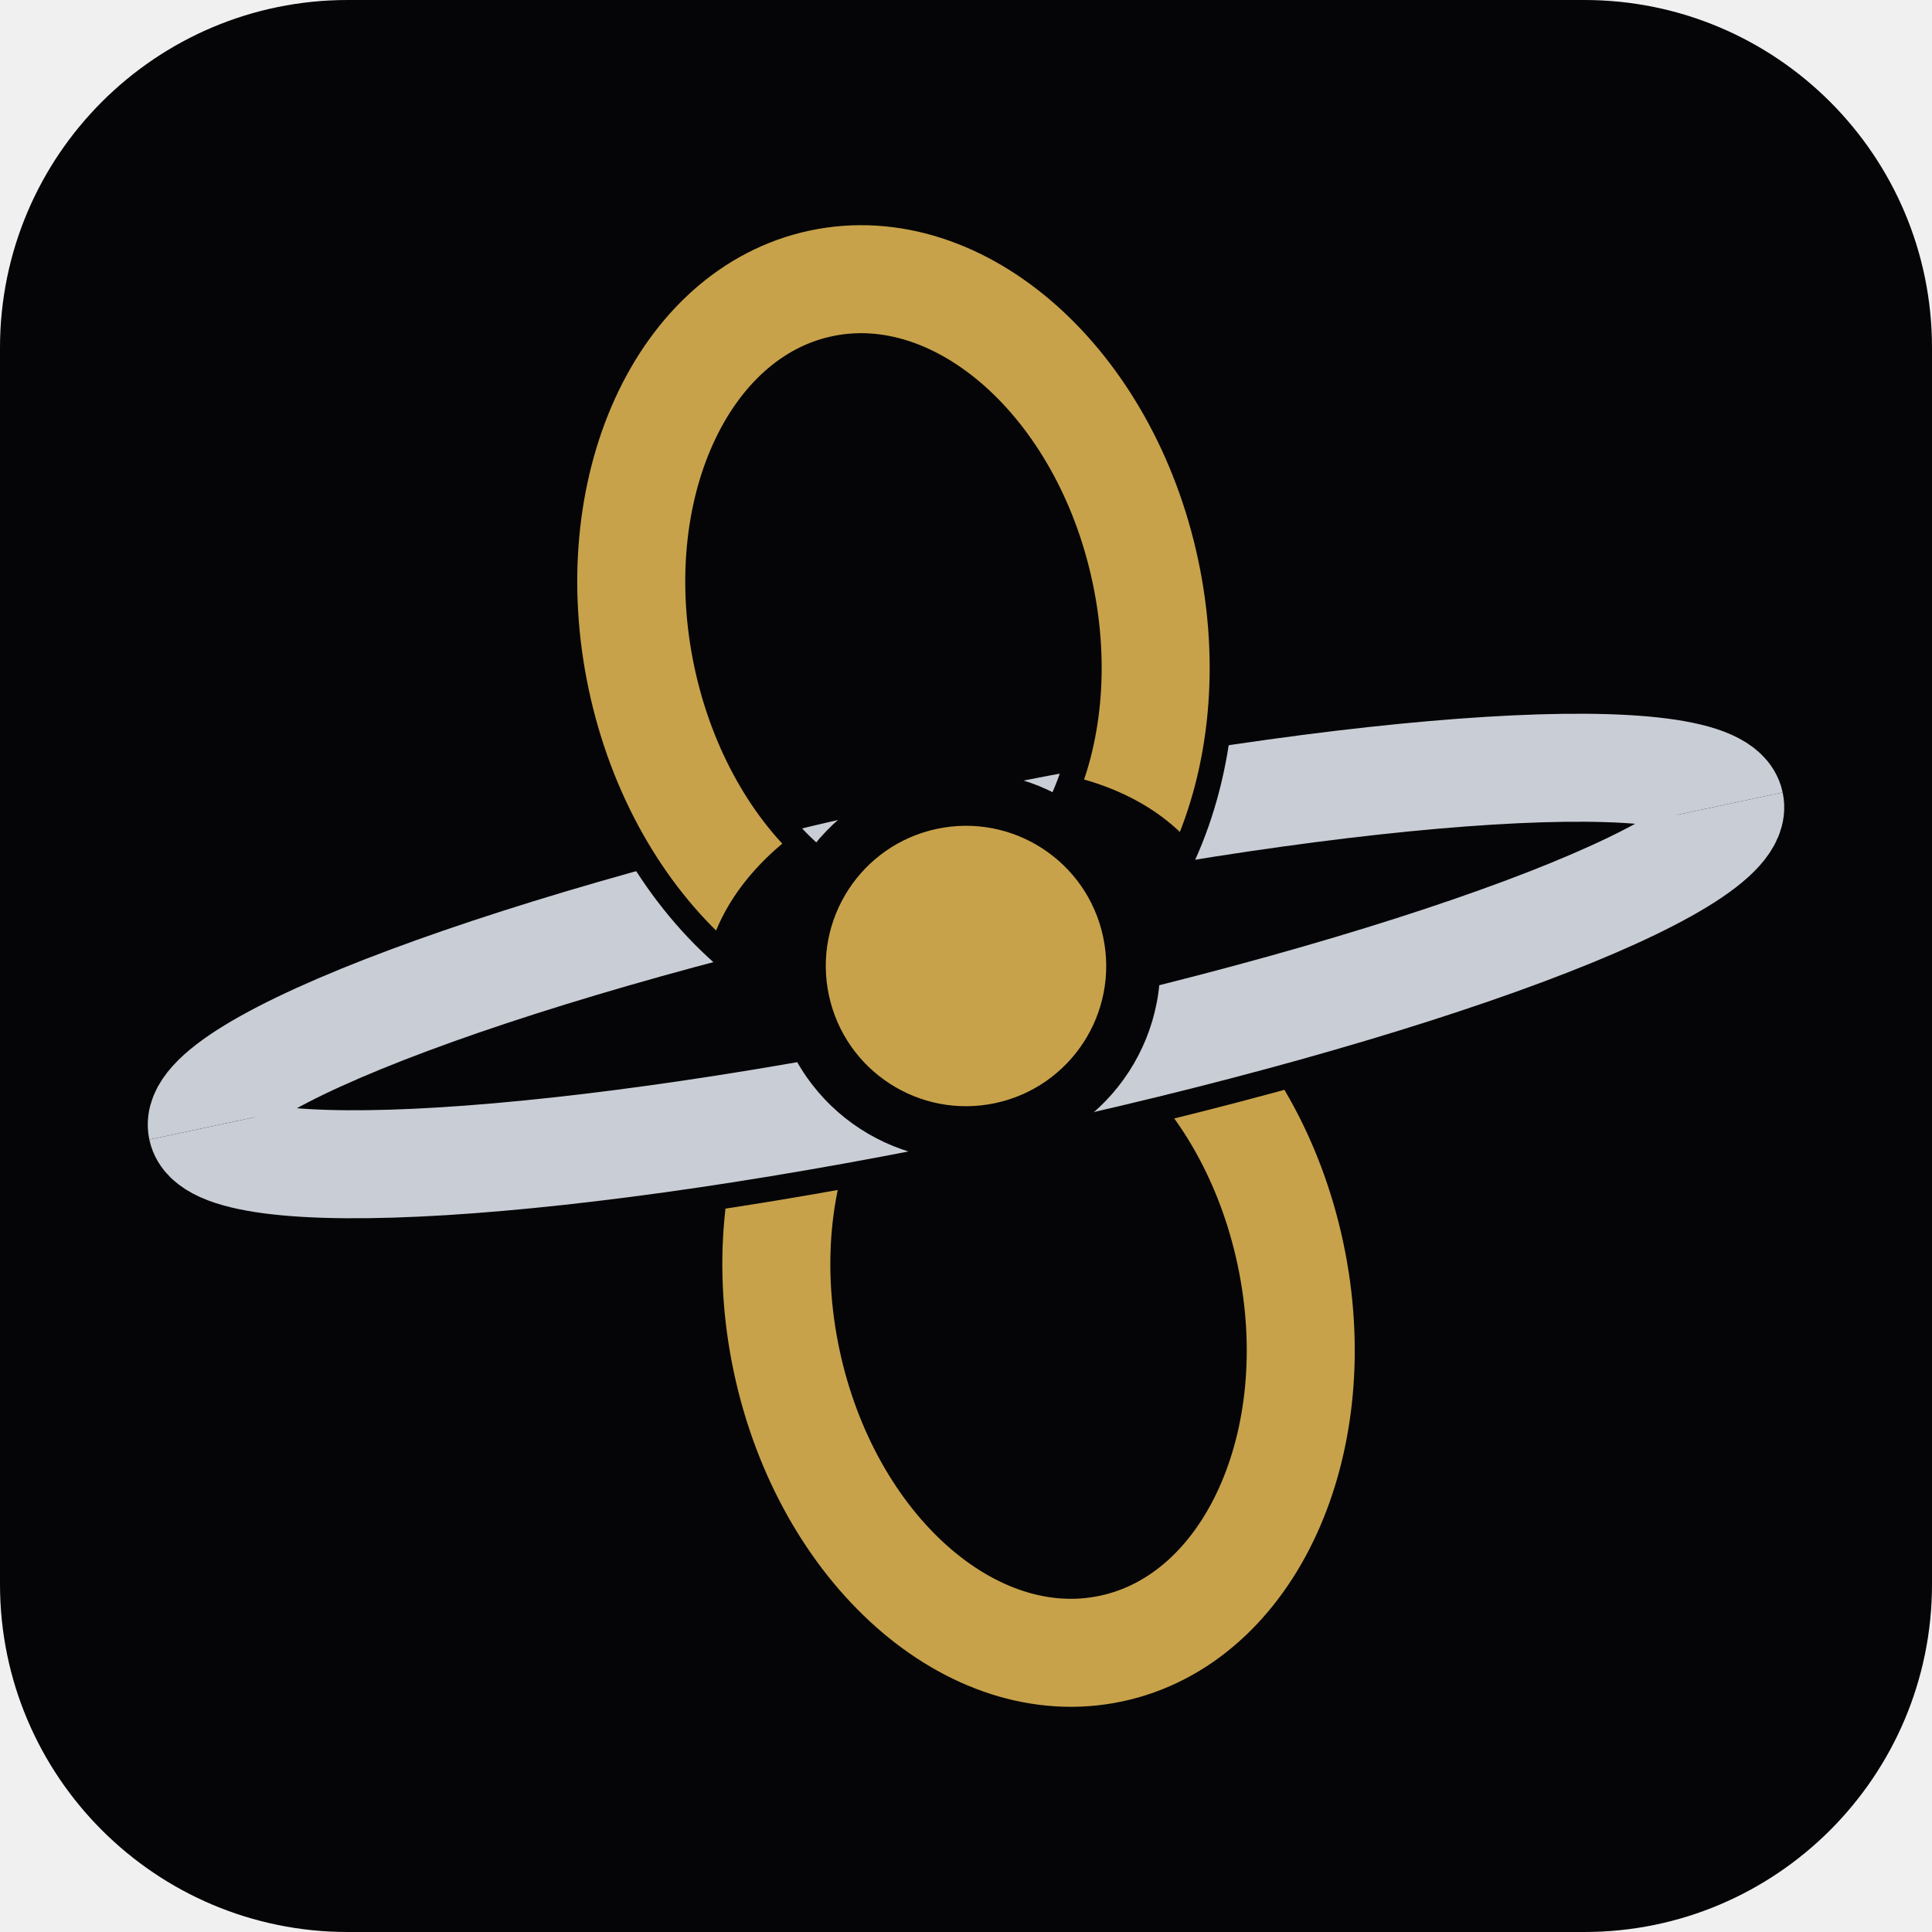
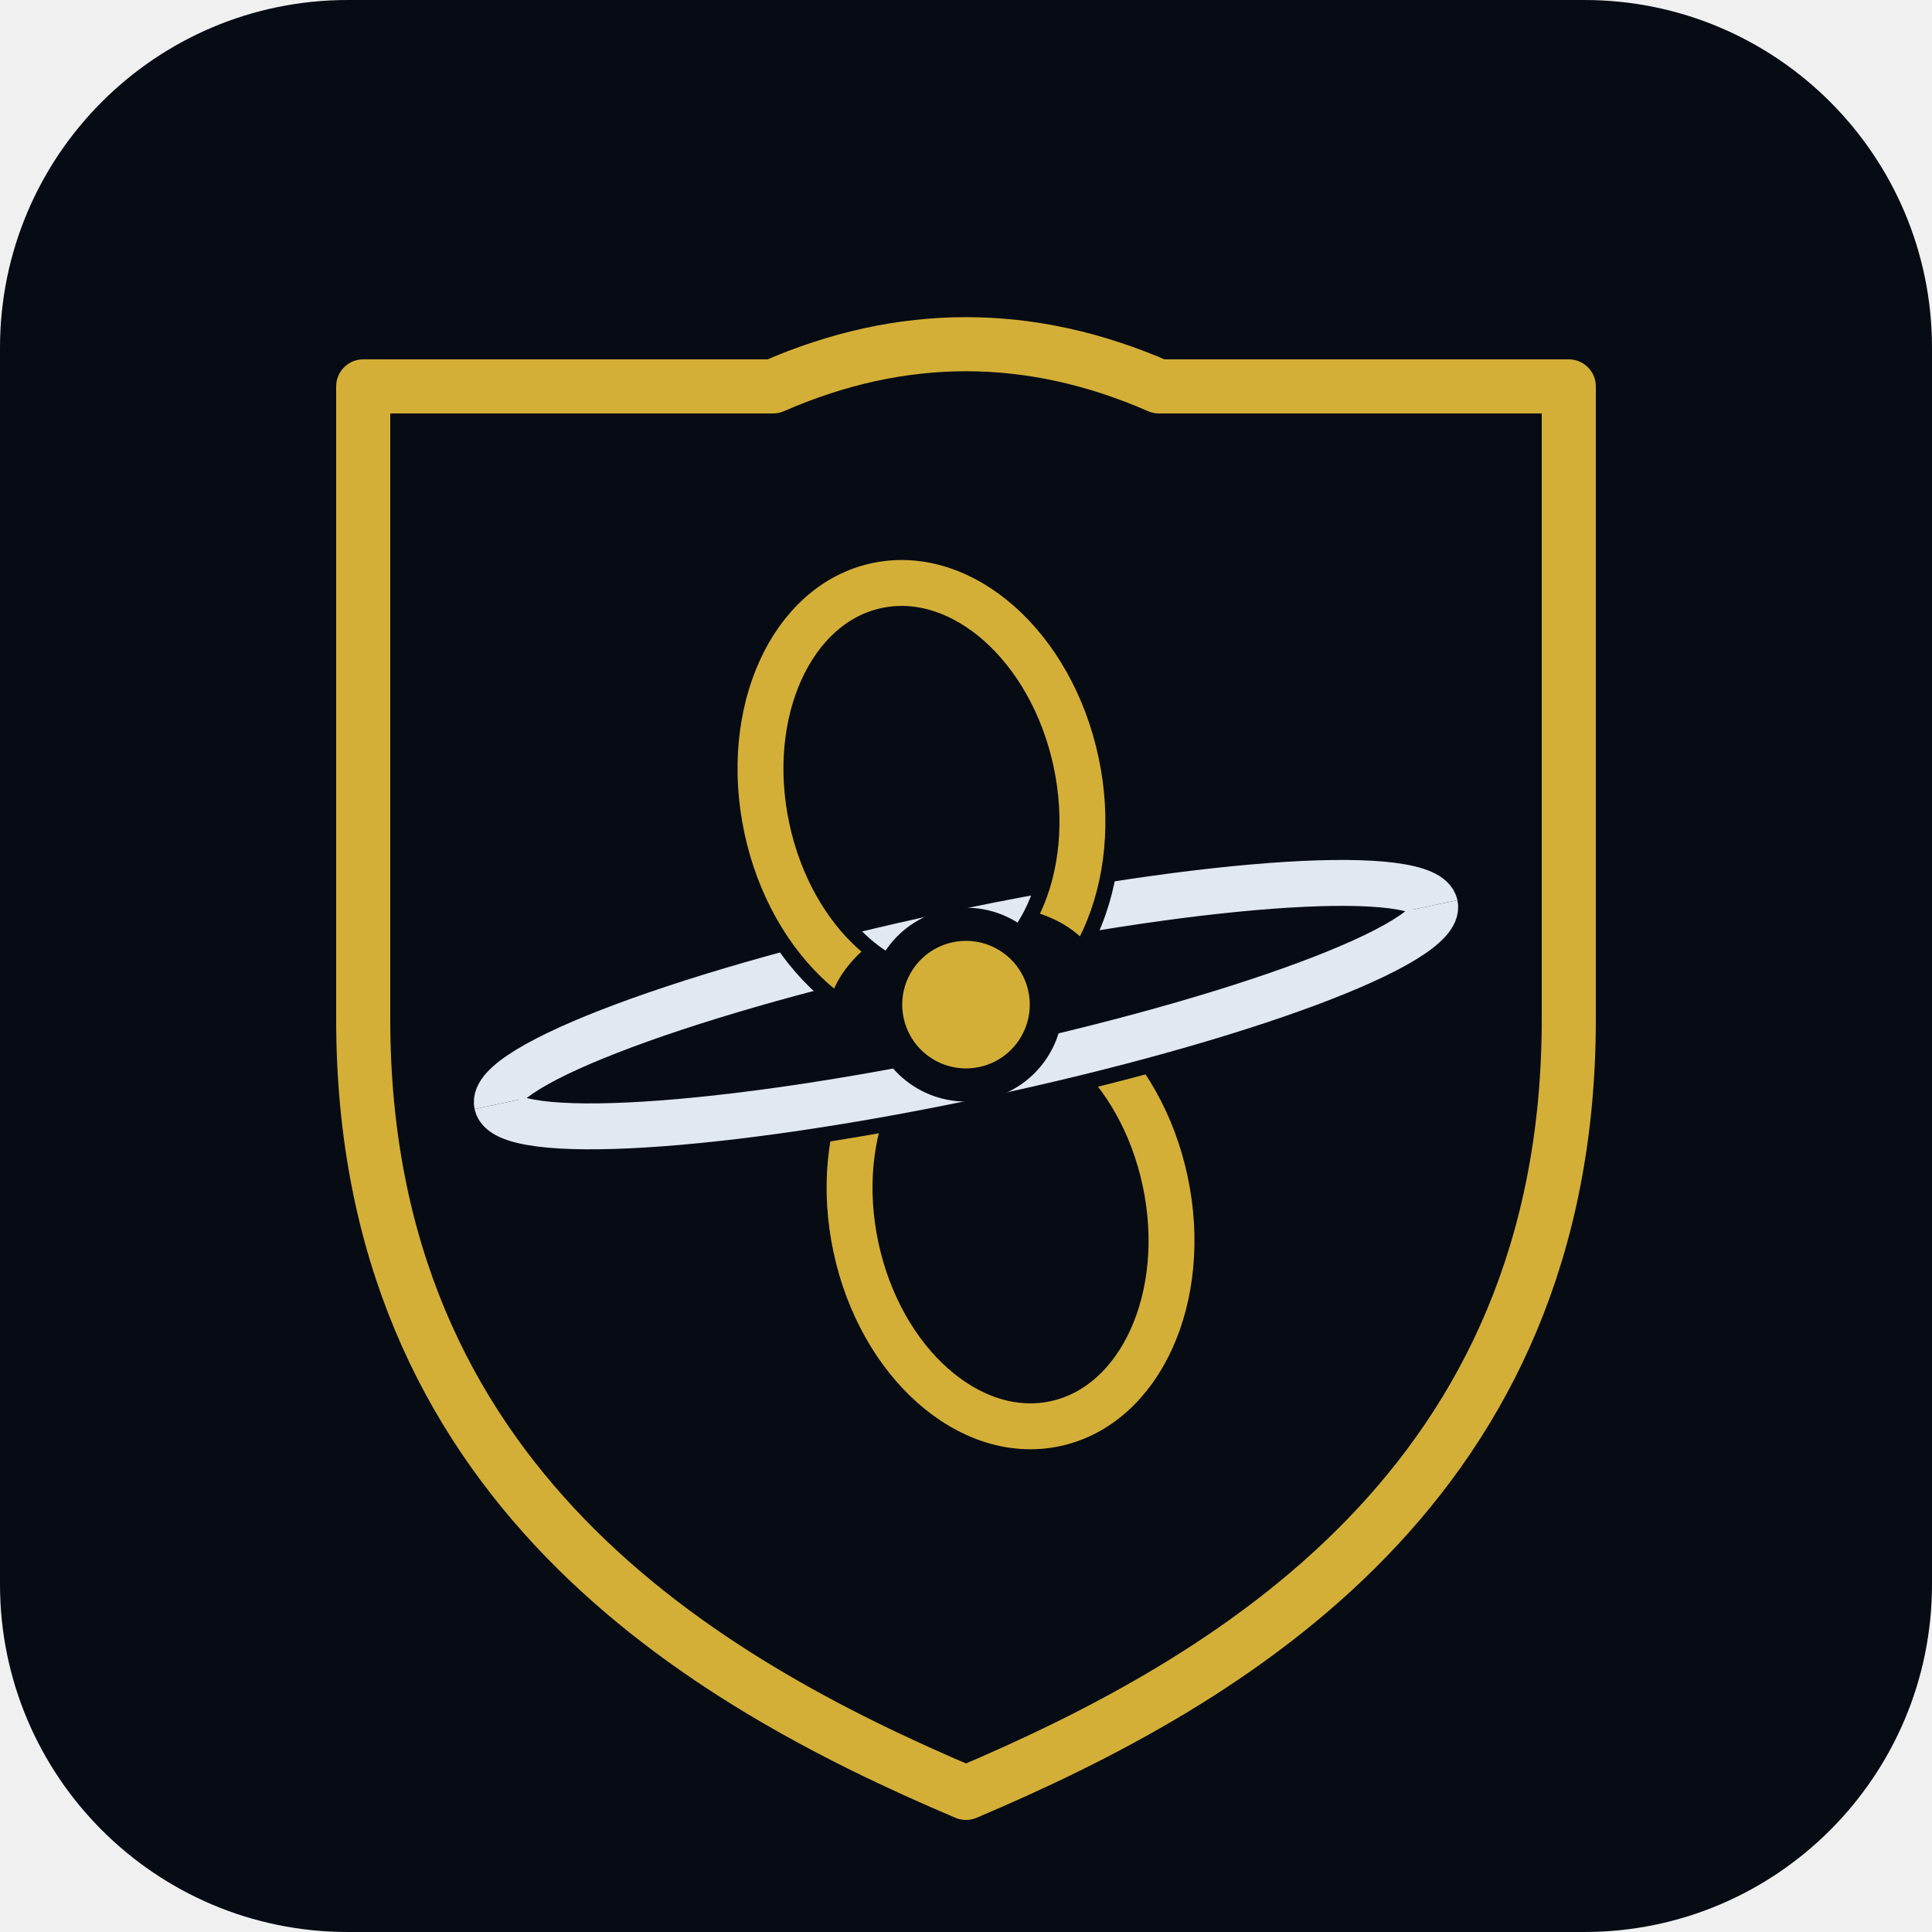
<svg xmlns="http://www.w3.org/2000/svg" width="200" height="200" viewBox="0 0 200 200">
-   <rect width="200" height="200" rx="36" fill="#050507" />
-   <g transform="translate(100 100) scale(0.86) translate(-100 -100)">
-     <defs>
-       <mask id="f-back" maskUnits="userSpaceOnUse" x="-20" y="-20" width="240" height="240">
-         <rect x="-20" y="-20" width="240" height="240" fill="white" />
-         <ellipse cx="100" cy="58" rx="31" ry="42" fill="none" stroke-width="19" stroke="black" />
-         <ellipse cx="100" cy="142" rx="31" ry="42" fill="none" stroke-width="19" stroke="black" />
-         <circle cx="100" cy="100" r="23.375" fill="black" />
-       </mask>
-       <mask id="f-lobes" maskUnits="userSpaceOnUse" x="-20" y="-20" width="240" height="240">
-         <rect x="-20" y="-20" width="240" height="240" fill="white" />
-         <path d="M6,100 A94,14 0 0 0 194,100" fill="none" stroke="black" stroke-width="19" />
-         <circle cx="100" cy="100" r="23.375" fill="black" />
-         <ellipse cx="100" cy="100" rx="31.875" ry="23.375" fill="black" />
-       </mask>
-       <mask id="f-front" maskUnits="userSpaceOnUse" x="-20" y="-20" width="240" height="240">
-         <rect x="-20" y="-20" width="240" height="240" fill="white" />
-         <circle cx="100" cy="100" r="23.375" fill="black" />
-       </mask>
-     </defs>
-     <g transform="rotate(-12 100 100)">
-       <path d="M6,100 A94,14 0 0 1 194,100" fill="none" stroke="#C9CED6" stroke-width="13" mask="url(#f-back)" />
-       <g mask="url(#f-lobes)">
-         <ellipse cx="100" cy="58" rx="31" ry="42" fill="none" stroke-width="13" stroke="#C8A24A" />
-         <ellipse cx="100" cy="142" rx="31" ry="42" fill="none" stroke-width="13" stroke="#C8A24A" />
+   <rect width="200" height="200" rx="36" fill="#070B14" />
+   <g transform="translate(100 104) scale(0.8) translate(-100 -118)">
+     <path d="M22.00,38.00 L75.04,38.00 Q100.00,27.08 124.96,38.00 L178.00,38.00 L178.00,119.90 C178.00,179.96 134.32,205.44 100.00,220.00 C65.68,205.44 22.00,179.96 22.00,119.90 Z" fill="#070B14" stroke="#D4AF37" stroke-width="7" stroke-linejoin="round" />
+     <g transform="translate(100 118) scale(0.66) translate(-100 -100)">
+       <defs>
+         <mask id="fv-back" maskUnits="userSpaceOnUse" x="-20" y="-20" width="240" height="240">
+           <rect x="-20" y="-20" width="240" height="240" fill="white" />
+           <ellipse cx="100" cy="58" rx="31" ry="42" fill="none" stroke-width="15" stroke="black" />
+           <ellipse cx="100" cy="142" rx="31" ry="42" fill="none" stroke-width="15" stroke="black" />
+           <circle cx="100" cy="100" r="19.0" fill="black" />
+         </mask>
+         <mask id="fv-lobes" maskUnits="userSpaceOnUse" x="-20" y="-20" width="240" height="240">
+           <rect x="-20" y="-20" width="240" height="240" fill="white" />
+           <path d="M6,100 A94,14 0 0 0 194,100" fill="none" stroke="black" stroke-width="15" />
+           <circle cx="100" cy="100" r="19.0" fill="black" />
+           <ellipse cx="100" cy="100" rx="27.5" ry="19.0" fill="black" />
+         </mask>
+         <mask id="fv-front" maskUnits="userSpaceOnUse" x="-20" y="-20" width="240" height="240">
+           <rect x="-20" y="-20" width="240" height="240" fill="white" />
+           <circle cx="100" cy="100" r="19.0" fill="black" />
+         </mask>
+       </defs>
+       <g transform="rotate(-12 100 100)">
+         <path d="M6,100 A94,14 0 0 1 194,100" fill="none" stroke="#E2E8F0" stroke-width="9" mask="url(#fv-back)" />
+         <g mask="url(#fv-lobes)">
+           <ellipse cx="100" cy="58" rx="31" ry="42" fill="none" stroke-width="9" stroke="#D4AF37" />
+           <ellipse cx="100" cy="142" rx="31" ry="42" fill="none" stroke-width="9" stroke="#D4AF37" />
+         </g>
+         <path d="M6,100 A94,14 0 0 0 194,100" fill="none" stroke="#E2E8F0" stroke-width="9" mask="url(#fv-front)" />
+         <circle cx="100" cy="100" r="12.5" fill="#D4AF37" />
      </g>
-       <path d="M6,100 A94,14 0 0 0 194,100" fill="none" stroke="#C9CED6" stroke-width="13" mask="url(#f-front)" />
-       <circle cx="100" cy="100" r="16.875" fill="#C8A24A" />
    </g>
  </g>
</svg>
